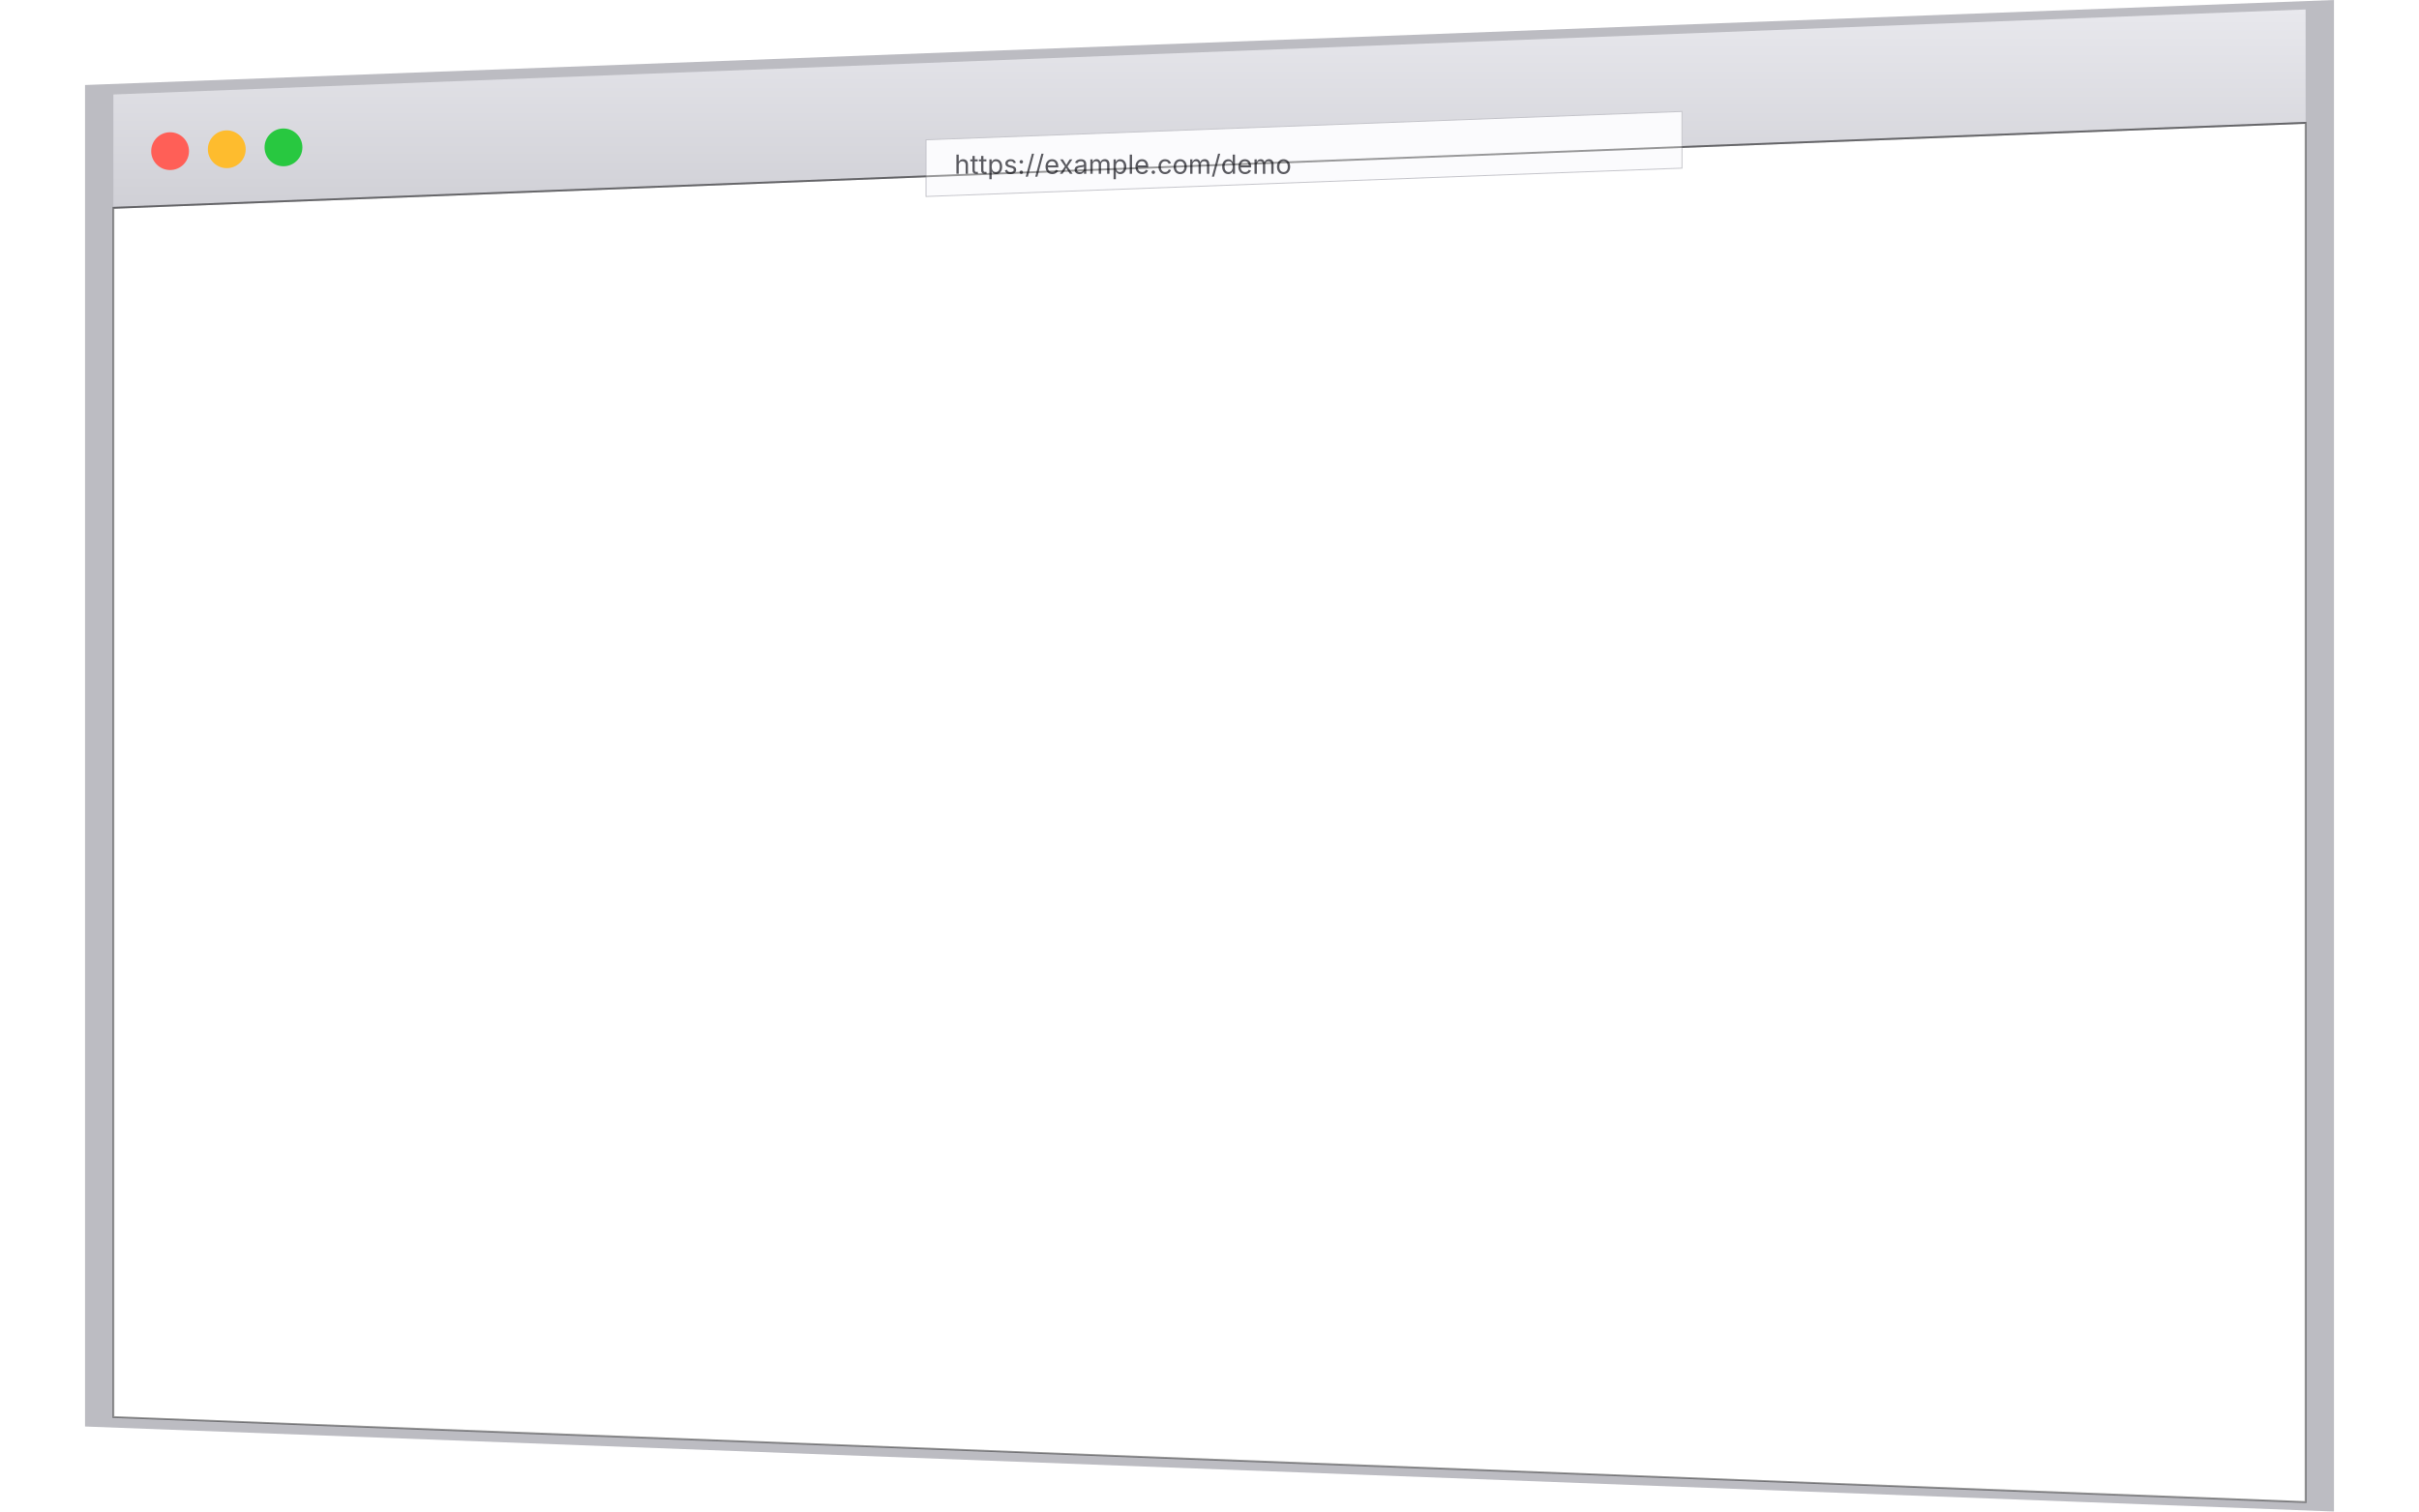
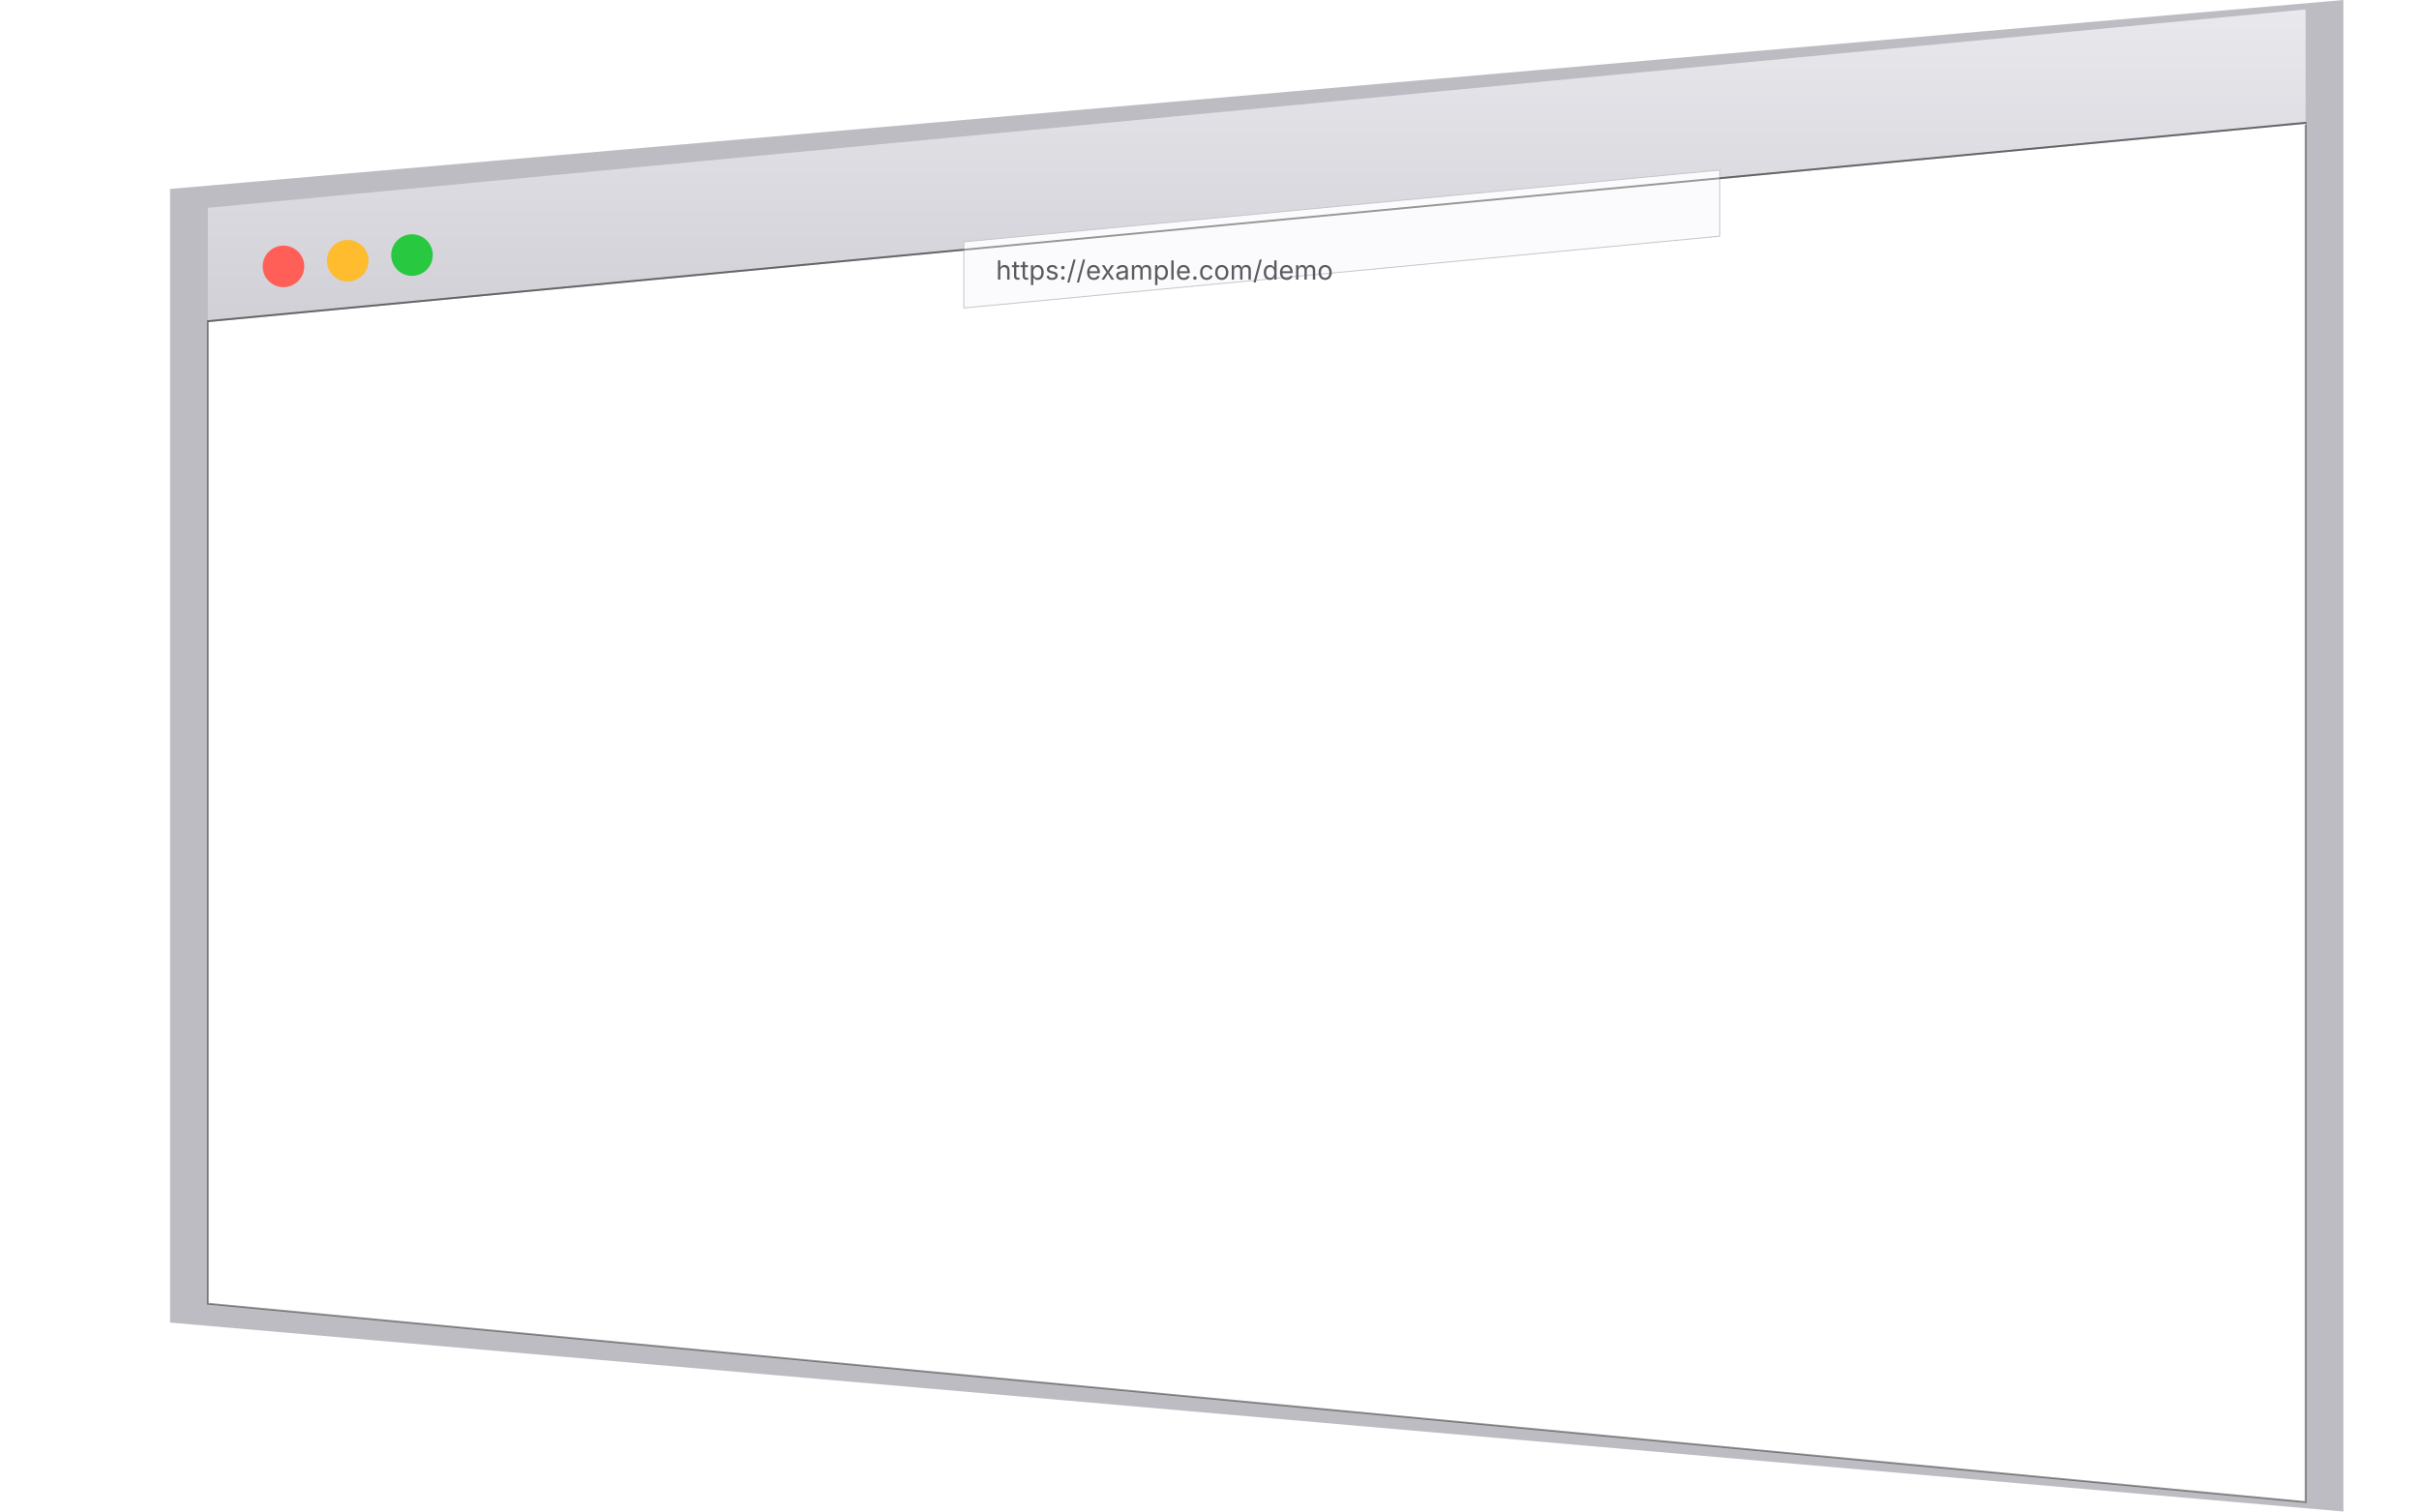
<svg xmlns="http://www.w3.org/2000/svg" width="2560" height="1600" viewBox="0 0 2560 1600">
  <defs>
    <linearGradient id="browserChromeTilt" x1="0%" y1="0%" x2="0%" y2="100%">
      <stop offset="0%" stop-color="#e8e8ed" />
      <stop offset="100%" stop-color="#d0d0d6" />
    </linearGradient>
  </defs>
-   <path fill-rule="evenodd" fill="#bcbcc2" d="M  90  90            L 2470  0            L 2470 1600            L  90 1510            Z            M 120 220            L 2440 130            L 2440 1590            L 120 1500            Z" />
-   <polygon points="120,100 2440,10 2440,130 120,220" fill="url(#browserChromeTilt)" />
-   <polyline points="120,220 2440,130" stroke="#a8a8ae" stroke-width="2" fill="none" />
-   <circle cx="180" cy="160" r="20" fill="#ff5f57" />
-   <circle cx="240" cy="158" r="20" fill="#febc2e" />
-   <circle cx="300" cy="156" r="20" fill="#28c840" />
-   <polygon points="980,148 1780,118 1780,178 980,208" fill="#fbfbfd" stroke="#c4c4ca" stroke-width="1" />
-   <text x="1010" y="184" font-family="-apple-system, system-ui, sans-serif" font-size="28" fill="#5a5a60">https://example.com/demo</text>
-   <path d="M 120 220 L 2440 130 L 2440 1590 L 120 1500 Z" fill="none" stroke="#000000" stroke-width="2" opacity="0.4" />
+   <path fill-rule="evenodd" fill="#bcbcc2" d="M 180 200            L 2480   0            L 2480 1600            L 180 1400            Z            M 220 340            L 2440 130            L 2440 1590            L 220 1380            Z" />
+   <polygon points="220,220 2440,10 2440,130 220,340" fill="url(#browserChromeTilt)" />
+   <polyline points="220,340 2440,130" stroke="#a8a8ae" stroke-width="2" fill="none" />
+   <circle cx="300" cy="282" r="22" fill="#ff5f57" />
+   <circle cx="368" cy="276" r="22" fill="#febc2e" />
+   <circle cx="436" cy="270" r="22" fill="#28c840" />
+   <polygon points="1020,256 1820,180 1820,250 1020,326" fill="#fbfbfd" stroke="#c4c4ca" stroke-width="1" />
+   <text x="1054" y="296" font-family="-apple-system, system-ui, sans-serif" font-size="28" fill="#5a5a60">https://example.com/demo</text>
+   <path d="M 220 340 L 2440 130 L 2440 1590 L 220 1380 Z" fill="none" stroke="#000000" stroke-width="2" opacity="0.4" />
</svg>
